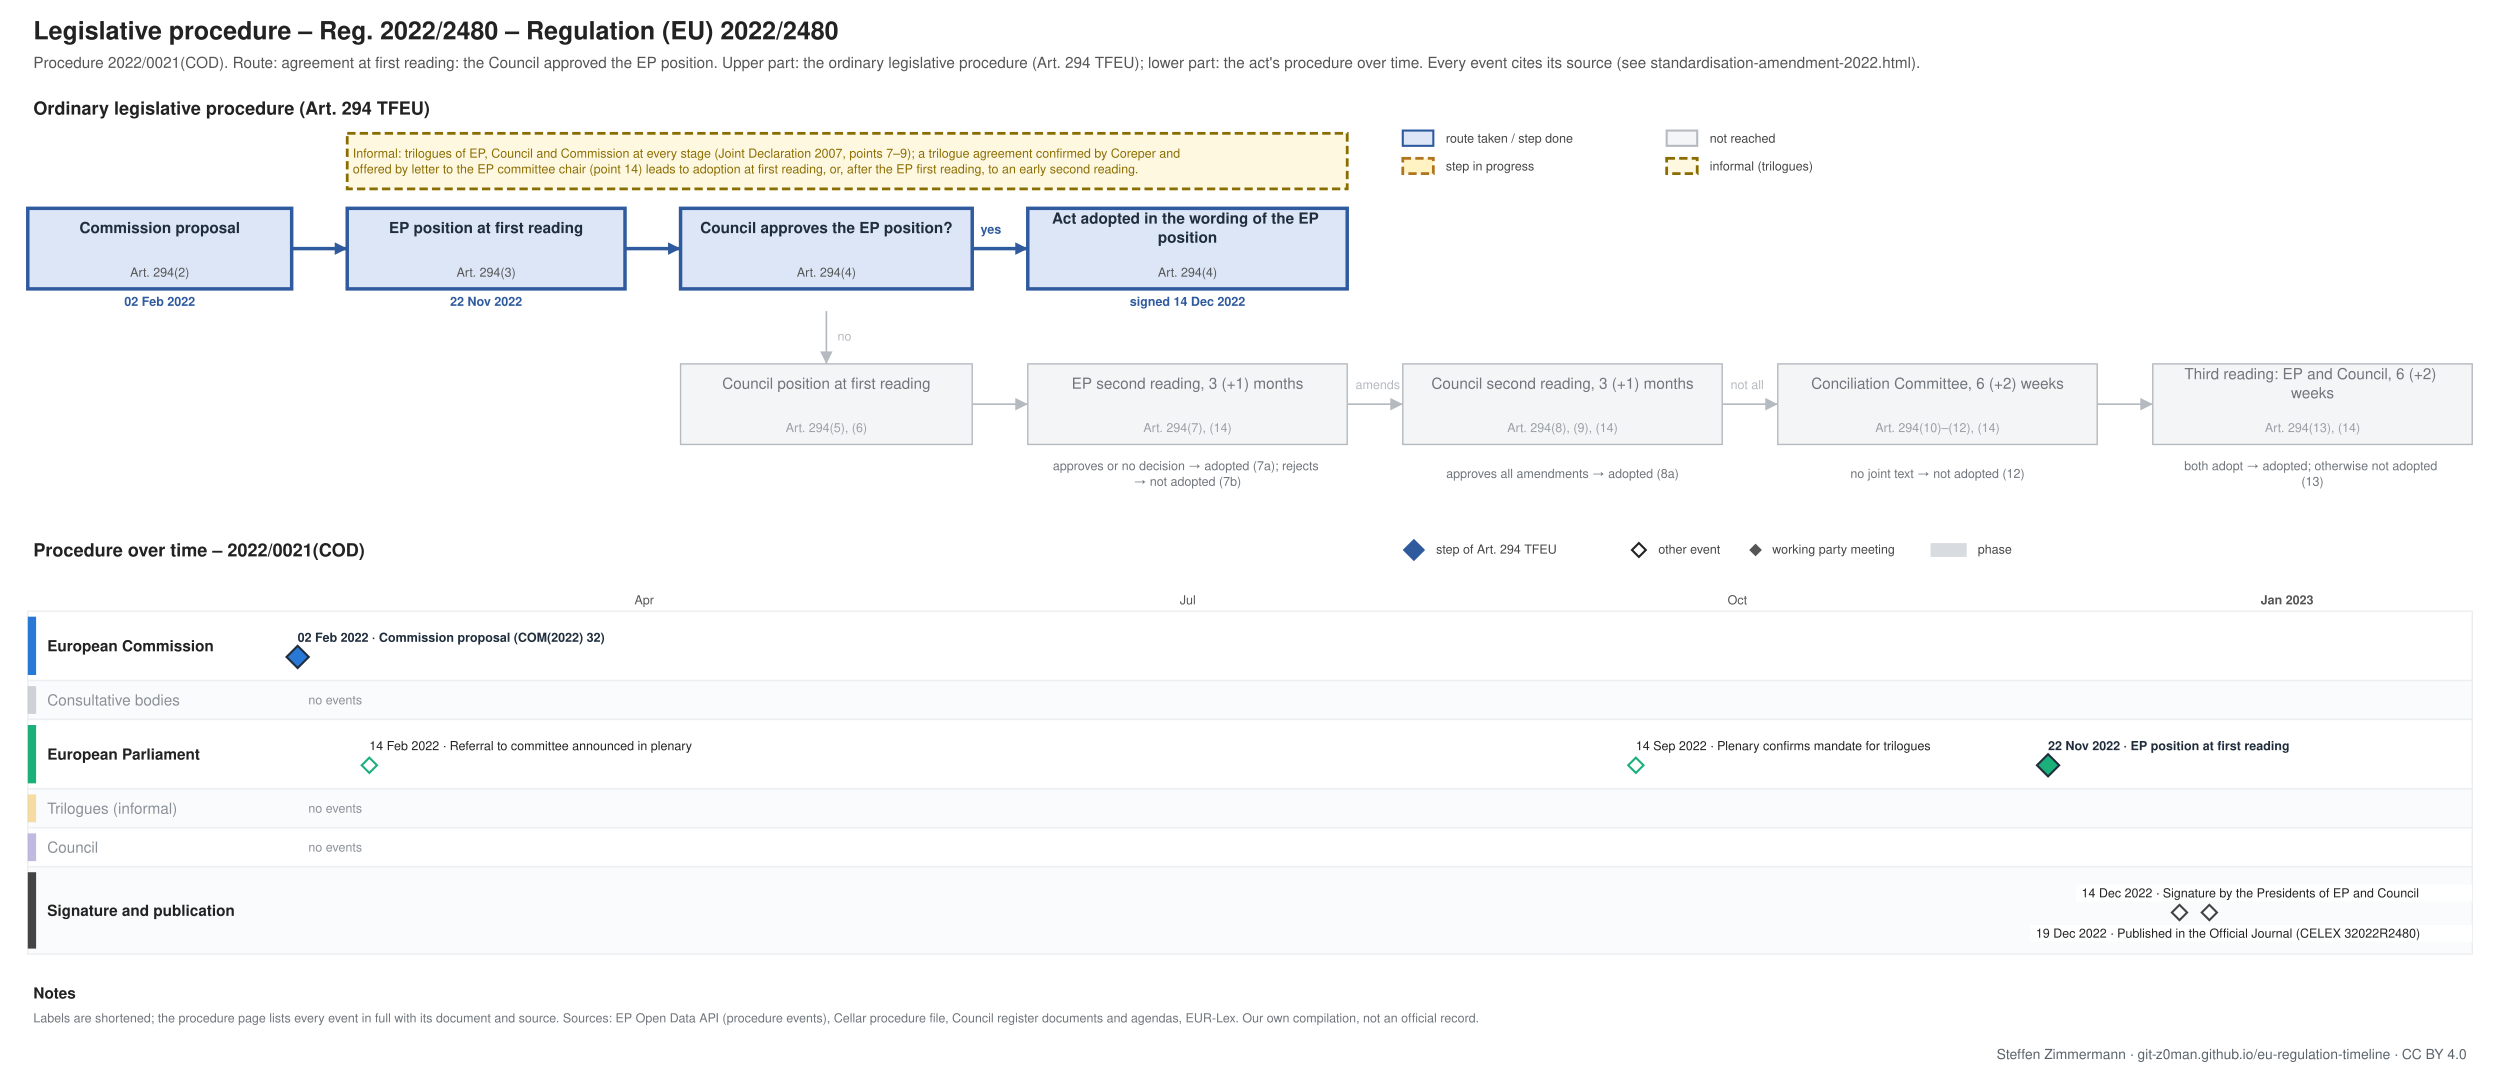
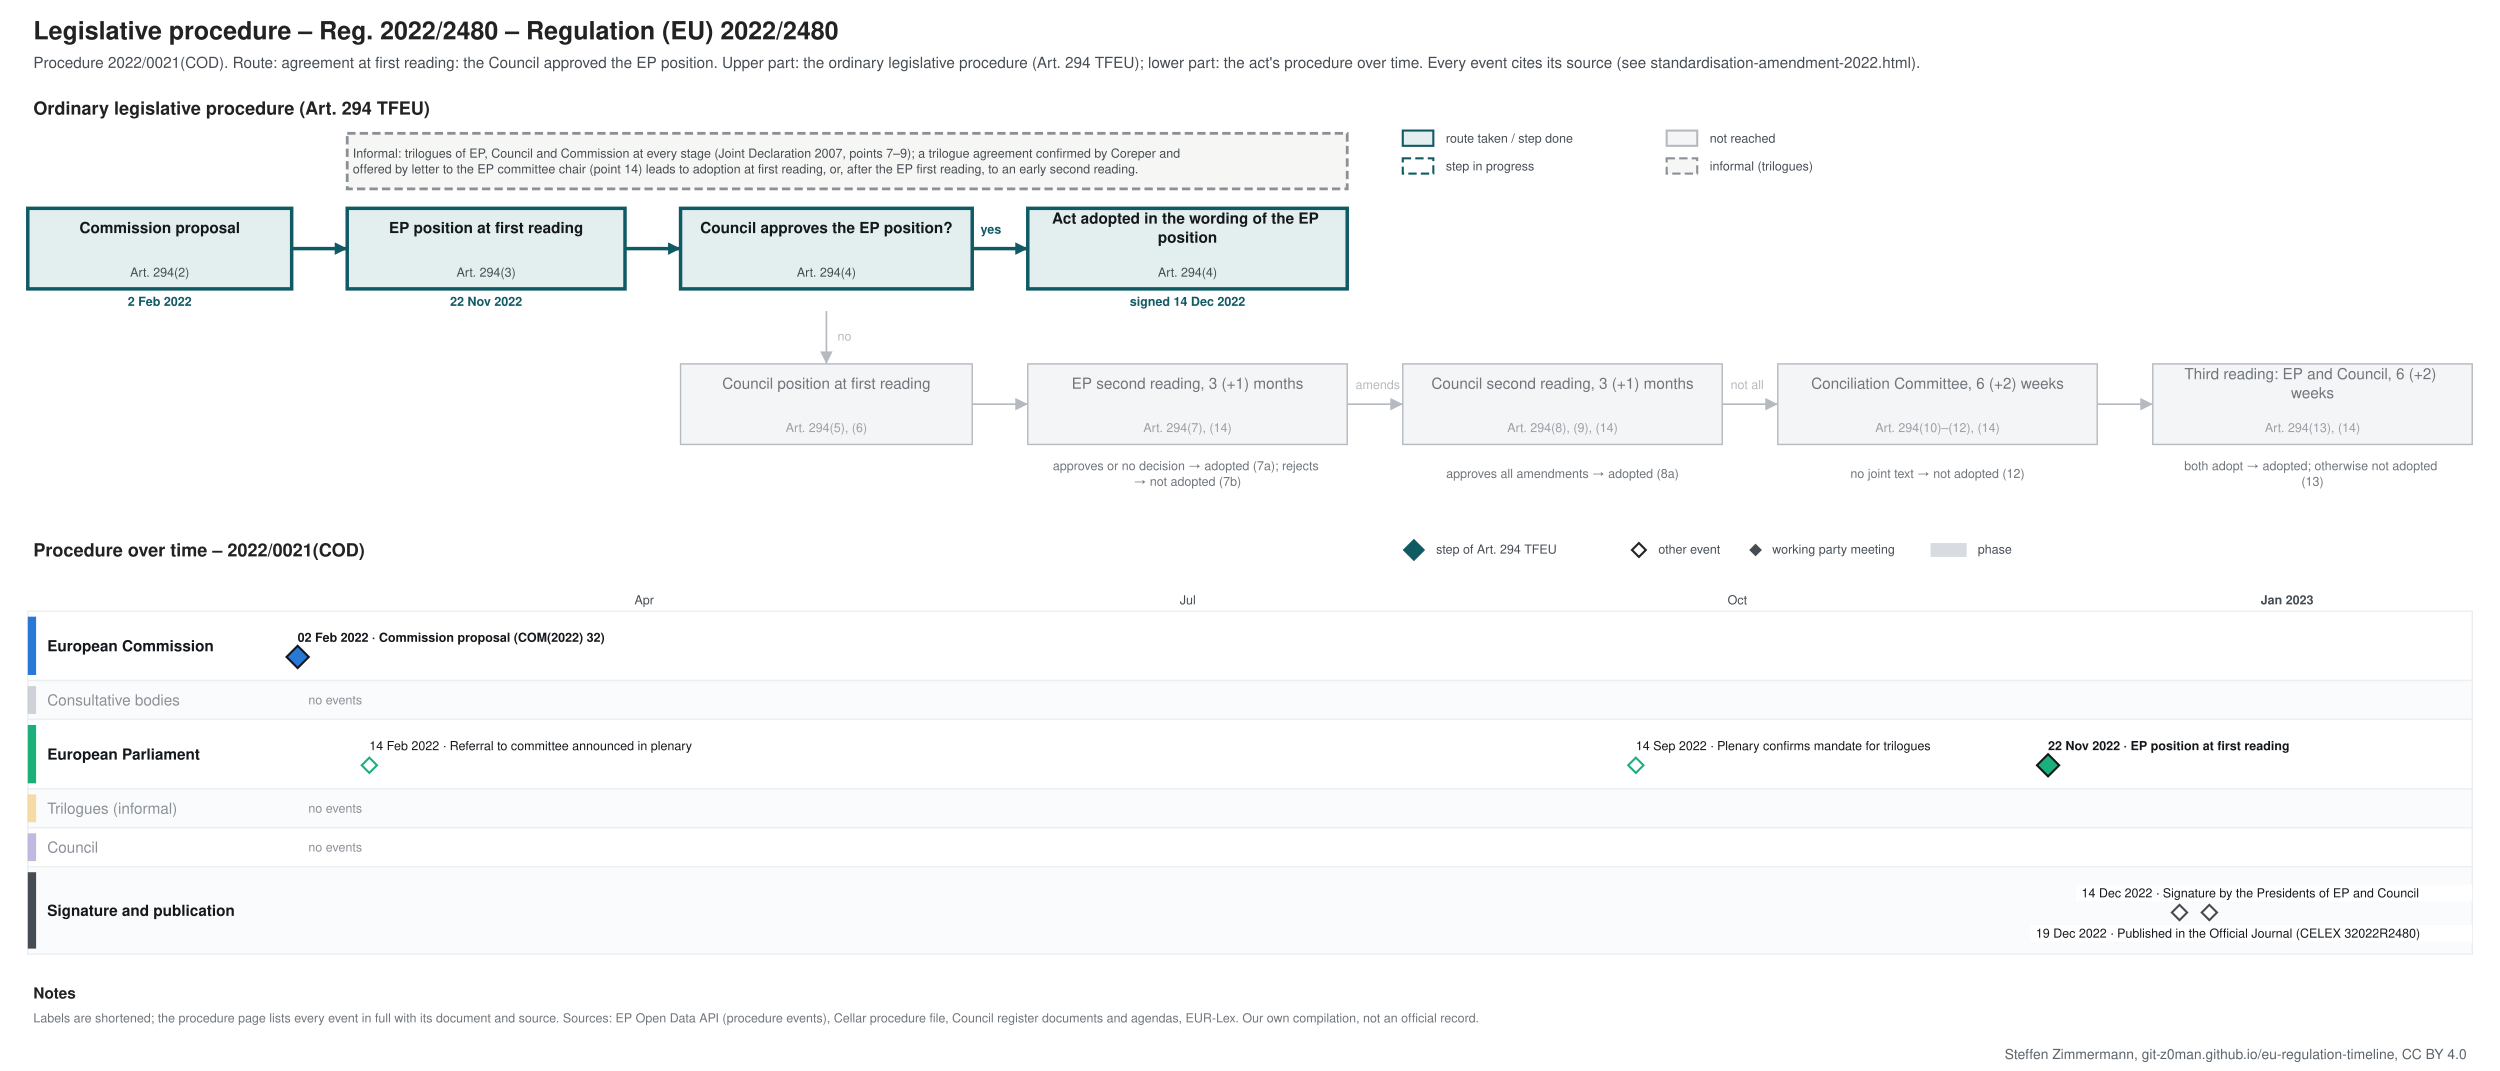
- <svg xmlns="http://www.w3.org/2000/svg" xmlns:xlink="http://www.w3.org/1999/xlink" width="1800" height="771" viewBox="0 0 1800 771" font-family="Helvetica, Arial, sans-serif">
+ <svg xmlns="http://www.w3.org/2000/svg" xmlns:xlink="http://www.w3.org/1999/xlink" width="1800" height="771" viewBox="0 0 1800 771" font-family="&quot;Source Sans 3&quot;, Helvetica, Arial, sans-serif">
  <rect width="1800" height="771" fill="#ffffff" />
  <g class="procedure" data-route="agreement at first reading: the Council approved the EP position" data-state="adopted" data-as_of="">
    <text font-size="18" fill="#222222" text-anchor="start" font-weight="bold">
      <tspan x="24.0" y="28.3">Legislative procedure – Reg. 2022/2480 – Regulation (EU) 2022/2480</tspan>
    </text>
-     <text font-size="11" fill="#555555" text-anchor="start">
+     <text font-size="11" fill="#454c53" text-anchor="start">
      <tspan x="24.0" y="48.9">Procedure 2022/0021(COD). Route: agreement at first reading: the Council approved the EP position. Upper part: the ordinary legislative procedure (Art. 294 TFEU); lower part: the act's procedure over time. Every event cites its source (see standardisation-amendment-2022.html).</tspan>
    </text>
    <text font-size="13" fill="#222222" text-anchor="start" font-weight="bold">
      <tspan x="24.0" y="82.5">Ordinary legislative procedure (Art. 294 TFEU)</tspan>
    </text>
-     <rect x="1010.0" y="94.0" width="22.0" height="11.0" fill="#dce6f6" stroke="#2f5a9e" stroke-width="1.5" />
-     <text font-size="9" fill="#444444" text-anchor="start">
+     <rect x="1010.0" y="94.0" width="22.0" height="11.0" fill="#e3eeef" stroke="#0f5a63" stroke-width="1.5" />
+     <text font-size="9" fill="#454c53" text-anchor="start">
      <tspan x="1041.0" y="102.7">route taken / step done</tspan>
    </text>
-     <rect x="1010.0" y="114.0" width="22.0" height="11.0" fill="#fff3c4" stroke="#b07520" stroke-dasharray="6 3" stroke-width="2" />
-     <text font-size="9" fill="#444444" text-anchor="start">
+     <rect x="1010.0" y="114.0" width="22.0" height="11.0" fill="#ffffff" stroke="#0f5a63" stroke-dasharray="6 3" stroke-width="1.5" />
+     <text font-size="9" fill="#454c53" text-anchor="start">
      <tspan x="1041.0" y="122.7">step in progress</tspan>
    </text>
    <rect x="1200.0" y="94.0" width="22.0" height="11.0" fill="#f4f5f6" stroke="#b5bac0" stroke-width="1.5" />
-     <text font-size="9" fill="#444444" text-anchor="start">
+     <text font-size="9" fill="#454c53" text-anchor="start">
      <tspan x="1231.0" y="102.7">not reached</tspan>
    </text>
-     <rect x="1200.0" y="114.0" width="22.0" height="11.0" fill="#fff8e1" stroke="#8a6d00" stroke-dasharray="6 3" stroke-width="2" />
-     <text font-size="9" fill="#444444" text-anchor="start">
+     <rect x="1200.0" y="114.0" width="22.0" height="11.0" fill="#f6f6f4" stroke="#8a9096" stroke-dasharray="6 3" stroke-width="1.5" />
+     <text font-size="9" fill="#454c53" text-anchor="start">
      <tspan x="1231.0" y="122.7">informal (trilogues)</tspan>
    </text>
-     <rect x="20.0" y="150.0" width="190.0" height="58.0" fill="#dce6f6" stroke="#2f5a9e" stroke-width="2.5" />
-     <text font-size="11" fill="#1f2d3d" text-anchor="middle" font-weight="bold">
+     <rect x="20.0" y="150.0" width="190.0" height="58.0" fill="#e3eeef" stroke="#0f5a63" stroke-width="2.5" />
+     <text font-size="11" fill="#14181c" text-anchor="middle" font-weight="bold">
      <tspan x="115.0" y="167.8">Commission proposal</tspan>
    </text>
-     <text font-size="9" fill="#555555" text-anchor="middle">
+     <text font-size="9" fill="#454c53" text-anchor="middle">
      <tspan x="115.0" y="199.2">Art. 294(2)</tspan>
    </text>
-     <text font-size="9" fill="#2f5a9e" text-anchor="middle" font-weight="bold">
-       <tspan x="115.0" y="220.2">02 Feb 2022</tspan>
-     </text>
-     <rect x="250.0" y="150.0" width="200.0" height="58.0" fill="#dce6f6" stroke="#2f5a9e" stroke-width="2.5" />
-     <text font-size="11" fill="#1f2d3d" text-anchor="middle" font-weight="bold">
+     <text font-size="9" fill="#0f5a63" text-anchor="middle" font-weight="bold">
+       <tspan x="115.0" y="220.2">2 Feb 2022</tspan>
+     </text>
+     <rect x="250.0" y="150.0" width="200.0" height="58.0" fill="#e3eeef" stroke="#0f5a63" stroke-width="2.5" />
+     <text font-size="11" fill="#14181c" text-anchor="middle" font-weight="bold">
      <tspan x="350.0" y="167.8">EP position at first reading</tspan>
    </text>
-     <text font-size="9" fill="#555555" text-anchor="middle">
+     <text font-size="9" fill="#454c53" text-anchor="middle">
      <tspan x="350.0" y="199.2">Art. 294(3)</tspan>
    </text>
-     <text font-size="9" fill="#2f5a9e" text-anchor="middle" font-weight="bold">
+     <text font-size="9" fill="#0f5a63" text-anchor="middle" font-weight="bold">
      <tspan x="350.0" y="220.2">22 Nov 2022</tspan>
    </text>
-     <rect x="490.0" y="150.0" width="210.0" height="58.0" fill="#dce6f6" stroke="#2f5a9e" stroke-width="2.5" />
-     <text font-size="11" fill="#1f2d3d" text-anchor="middle" font-weight="bold">
+     <rect x="490.0" y="150.0" width="210.0" height="58.0" fill="#e3eeef" stroke="#0f5a63" stroke-width="2.5" />
+     <text font-size="11" fill="#14181c" text-anchor="middle" font-weight="bold">
      <tspan x="595.0" y="167.8">Council approves the EP position?</tspan>
    </text>
-     <text font-size="9" fill="#555555" text-anchor="middle">
+     <text font-size="9" fill="#454c53" text-anchor="middle">
      <tspan x="595.0" y="199.2">Art. 294(4)</tspan>
    </text>
-     <rect x="740.0" y="150.0" width="230.0" height="58.0" fill="#dce6f6" stroke="#2f5a9e" stroke-width="2.5" />
-     <text font-size="11" fill="#1f2d3d" text-anchor="middle" font-weight="bold">
+     <rect x="740.0" y="150.0" width="230.0" height="58.0" fill="#e3eeef" stroke="#0f5a63" stroke-width="2.5" />
+     <text font-size="11" fill="#14181c" text-anchor="middle" font-weight="bold">
      <tspan x="855.0" y="161.0">Act adopted in the wording of the EP</tspan>
      <tspan x="855.0" y="174.7">position</tspan>
    </text>
-     <text font-size="9" fill="#555555" text-anchor="middle">
+     <text font-size="9" fill="#454c53" text-anchor="middle">
      <tspan x="855.0" y="199.2">Art. 294(4)</tspan>
    </text>
-     <text font-size="9" fill="#2f5a9e" text-anchor="middle" font-weight="bold">
+     <text font-size="9" fill="#0f5a63" text-anchor="middle" font-weight="bold">
      <tspan x="855.0" y="220.2">signed 14 Dec 2022</tspan>
    </text>
    <rect x="490.0" y="262.0" width="210.0" height="58.0" fill="#f4f5f6" stroke="#b5bac0" stroke-width="1" />
    <text font-size="11" fill="#6f757b" text-anchor="middle">
      <tspan x="595.0" y="279.9">Council position at first reading</tspan>
    </text>
    <text font-size="9" fill="#9aa0a6" text-anchor="middle">
      <tspan x="595.0" y="311.1">Art. 294(5), (6)</tspan>
    </text>
    <rect x="740.0" y="262.0" width="230.0" height="58.0" fill="#f4f5f6" stroke="#b5bac0" stroke-width="1" />
    <text font-size="11" fill="#6f757b" text-anchor="middle">
      <tspan x="855.0" y="279.9">EP second reading, 3 (+1) months</tspan>
    </text>
    <text font-size="9" fill="#9aa0a6" text-anchor="middle">
      <tspan x="855.0" y="311.1">Art. 294(7), (14)</tspan>
    </text>
    <rect x="1010.0" y="262.0" width="230.0" height="58.0" fill="#f4f5f6" stroke="#b5bac0" stroke-width="1" />
    <text font-size="11" fill="#6f757b" text-anchor="middle">
      <tspan x="1125.0" y="279.9">Council second reading, 3 (+1) months</tspan>
    </text>
    <text font-size="9" fill="#9aa0a6" text-anchor="middle">
      <tspan x="1125.0" y="311.1">Art. 294(8), (9), (14)</tspan>
    </text>
    <rect x="1280.0" y="262.0" width="230.0" height="58.0" fill="#f4f5f6" stroke="#b5bac0" stroke-width="1" />
    <text font-size="11" fill="#6f757b" text-anchor="middle">
      <tspan x="1395.0" y="279.9">Conciliation Committee, 6 (+2) weeks</tspan>
    </text>
    <text font-size="9" fill="#9aa0a6" text-anchor="middle">
      <tspan x="1395.0" y="311.1">Art. 294(10)–(12), (14)</tspan>
    </text>
    <rect x="1550.0" y="262.0" width="230.0" height="58.0" fill="#f4f5f6" stroke="#b5bac0" stroke-width="1" />
    <text font-size="11" fill="#6f757b" text-anchor="middle">
      <tspan x="1665.0" y="273.0">Third reading: EP and Council, 6 (+2)</tspan>
      <tspan x="1665.0" y="286.7">weeks</tspan>
    </text>
    <text font-size="9" fill="#9aa0a6" text-anchor="middle">
      <tspan x="1665.0" y="311.1">Art. 294(13), (14)</tspan>
    </text>
    <text font-size="9" fill="#6f757b" text-anchor="middle">
      <tspan x="855.0" y="338.5">approves or no decision → adopted (7a); rejects</tspan>
      <tspan x="855.0" y="349.8">→ not adopted (7b)</tspan>
    </text>
    <text font-size="9" fill="#6f757b" text-anchor="middle">
      <tspan x="1125.0" y="344.1">approves all amendments → adopted (8a)</tspan>
    </text>
    <text font-size="9" fill="#6f757b" text-anchor="middle">
      <tspan x="1395.0" y="344.1">no joint text → not adopted (12)</tspan>
    </text>
    <text font-size="9" fill="#6f757b" text-anchor="middle">
      <tspan x="1665.0" y="338.5">both adopt → adopted; otherwise not adopted</tspan>
      <tspan x="1665.0" y="349.8">(13)</tspan>
    </text>
-     <polyline points="210.0,179.0 250.0,179.0" fill="none" stroke="#2f5a9e" stroke-width="2.5" />
-     <polygon points="250.0,179.0 241.0,183.5 241.0,174.5" fill="#2f5a9e" />
-     <polyline points="450.0,179.0 490.0,179.0" fill="none" stroke="#2f5a9e" stroke-width="2.5" />
-     <polygon points="490.0,179.0 481.0,183.5 481.0,174.5" fill="#2f5a9e" />
-     <polyline points="700.0,179.0 740.0,179.0" fill="none" stroke="#2f5a9e" stroke-width="2.5" />
-     <polygon points="740.0,179.0 731.0,183.5 731.0,174.5" fill="#2f5a9e" />
-     <text font-size="9" fill="#2f5a9e" text-anchor="start" font-weight="bold">
+     <polyline points="210.0,179.0 250.0,179.0" fill="none" stroke="#0f5a63" stroke-width="2.5" />
+     <polygon points="250.0,179.0 241.0,183.5 241.0,174.5" fill="#0f5a63" />
+     <polyline points="450.0,179.0 490.0,179.0" fill="none" stroke="#0f5a63" stroke-width="2.5" />
+     <polygon points="490.0,179.0 481.0,183.5 481.0,174.5" fill="#0f5a63" />
+     <polyline points="700.0,179.0 740.0,179.0" fill="none" stroke="#0f5a63" stroke-width="2.5" />
+     <polygon points="740.0,179.0 731.0,183.5 731.0,174.5" fill="#0f5a63" />
+     <text font-size="9" fill="#0f5a63" text-anchor="start" font-weight="bold">
      <tspan x="706.0" y="168.2">yes</tspan>
    </text>
    <polyline points="595.0,224.0 595.0,262.0" fill="none" stroke="#b5bac0" stroke-width="1.2" />
    <polygon points="595.0,262.0 590.5,253.0 599.5,253.0" fill="#b5bac0" />
    <text font-size="9" fill="#b5bac0" text-anchor="start">
      <tspan x="603.0" y="245.2">no</tspan>
    </text>
    <polyline points="700.0,291.0 740.0,291.0" fill="none" stroke="#b5bac0" stroke-width="1.2" />
    <polygon points="740.0,291.0 731.0,295.5 731.0,286.5" fill="#b5bac0" />
    <polyline points="970.0,291.0 1010.0,291.0" fill="none" stroke="#b5bac0" stroke-width="1.2" />
    <polygon points="1010.0,291.0 1001.0,295.5 1001.0,286.5" fill="#b5bac0" />
    <polyline points="1240.0,291.0 1280.0,291.0" fill="none" stroke="#b5bac0" stroke-width="1.2" />
    <polygon points="1280.0,291.0 1271.0,295.5 1271.0,286.5" fill="#b5bac0" />
    <polyline points="1510.0,291.0 1550.0,291.0" fill="none" stroke="#b5bac0" stroke-width="1.2" />
    <polygon points="1550.0,291.0 1541.0,295.5 1541.0,286.5" fill="#b5bac0" />
    <text font-size="9" fill="#b5bac0" text-anchor="start">
      <tspan x="976.0" y="280.1">amends</tspan>
    </text>
    <text font-size="9" fill="#b5bac0" text-anchor="start">
      <tspan x="1246.0" y="280.1">not all</tspan>
    </text>
-     <rect x="250.0" y="96.0" width="720.0" height="40.0" fill="#fff8e1" stroke="#8a6d00" stroke-dasharray="6 3" stroke-width="2" />
-     <text font-size="9" fill="#8a6d00" text-anchor="start">
+     <rect x="250.0" y="96.0" width="720.0" height="40.0" fill="#f6f6f4" stroke="#8a9096" stroke-dasharray="6 3" stroke-width="2" />
+     <text font-size="9" fill="#454c53" text-anchor="start">
      <tspan x="254.0" y="113.5">Informal: trilogues of EP, Council and Commission at every stage (Joint Declaration 2007, points 7–9); a trilogue agreement confirmed by Coreper and</tspan>
      <tspan x="254.0" y="124.8">offered by letter to the EP committee chair (point 14) leads to adoption at first reading, or, after the EP first reading, to an early second reading.</tspan>
    </text>
    <text font-size="13" fill="#222222" text-anchor="start" font-weight="bold">
      <tspan x="24.0" y="400.6">Procedure over time – 2022/0021(COD)</tspan>
    </text>
-     <polygon points="1018,389 1025,396 1018,403 1011,396" fill="#2f5a9e" stroke="#2f5a9e" stroke-width="1.5" />
-     <text font-size="9" fill="#444444" text-anchor="start">
+     <polygon points="1018,389 1025,396 1018,403 1011,396" fill="#0f5a63" stroke="#0f5a63" stroke-width="1.5" />
+     <text font-size="9" fill="#454c53" text-anchor="start">
      <tspan x="1034.0" y="398.6">step of Art. 294 TFEU</tspan>
    </text>
    <polygon points="1180,391 1185,396 1180,401 1175,396" fill="#ffffff" stroke="#222222" stroke-width="1.5" />
-     <text font-size="9" fill="#444444" text-anchor="start">
+     <text font-size="9" fill="#454c53" text-anchor="start">
      <tspan x="1194.0" y="398.6">other event</tspan>
    </text>
-     <polygon points="1264,392.5 1267.5,396 1264,399.5 1260.5,396" fill="#555555" stroke="#555555" stroke-width="1.5" />
-     <text font-size="9" fill="#444444" text-anchor="start">
+     <polygon points="1264,392.5 1267.5,396 1264,399.5 1260.5,396" fill="#454c53" stroke="#454c53" stroke-width="1.5" />
+     <text font-size="9" fill="#454c53" text-anchor="start">
      <tspan x="1276.0" y="398.6">working party meeting</tspan>
    </text>
    <rect x="1390.0" y="391.0" width="26.0" height="10.0" fill="#7b8794" stroke="none" opacity="0.3" />
-     <text font-size="9" fill="#444444" text-anchor="start">
+     <text font-size="9" fill="#454c53" text-anchor="start">
      <tspan x="1424.0" y="398.6">phase</tspan>
    </text>
    <line x1="210.0" y1="440.0" x2="210.0" y2="687.0" stroke="#e3e6e9" stroke-width="1" />
    <line x1="330.4" y1="440.0" x2="330.4" y2="687.0" stroke="#e3e6e9" stroke-width="1" />
    <line x1="463.8" y1="440.0" x2="463.8" y2="687.0" stroke="#e3e6e9" stroke-width="1" />
-     <text font-size="9" fill="#555555" text-anchor="middle">
+     <text font-size="9" fill="#454c53" text-anchor="middle">
      <tspan x="463.8" y="435.1">Apr</tspan>
    </text>
    <line x1="592.8" y1="440.0" x2="592.8" y2="687.0" stroke="#e3e6e9" stroke-width="1" />
    <line x1="726.2" y1="440.0" x2="726.2" y2="687.0" stroke="#e3e6e9" stroke-width="1" />
    <line x1="855.2" y1="440.0" x2="855.2" y2="687.0" stroke="#e3e6e9" stroke-width="1" />
-     <text font-size="9" fill="#555555" text-anchor="middle">
+     <text font-size="9" fill="#454c53" text-anchor="middle">
      <tspan x="855.2" y="435.1">Jul</tspan>
    </text>
    <line x1="988.5" y1="440.0" x2="988.5" y2="687.0" stroke="#e3e6e9" stroke-width="1" />
    <line x1="1121.9" y1="440.0" x2="1121.9" y2="687.0" stroke="#e3e6e9" stroke-width="1" />
    <line x1="1250.9" y1="440.0" x2="1250.9" y2="687.0" stroke="#e3e6e9" stroke-width="1" />
-     <text font-size="9" fill="#555555" text-anchor="middle">
+     <text font-size="9" fill="#454c53" text-anchor="middle">
      <tspan x="1250.9" y="435.1">Oct</tspan>
    </text>
    <line x1="1384.3" y1="440.0" x2="1384.3" y2="687.0" stroke="#e3e6e9" stroke-width="1" />
    <line x1="1513.3" y1="440.0" x2="1513.3" y2="687.0" stroke="#e3e6e9" stroke-width="1" />
    <line x1="1646.7" y1="440.0" x2="1646.7" y2="687.0" stroke="#b5bac0" stroke-width="1" />
-     <text font-size="9" fill="#555555" text-anchor="middle" font-weight="bold">
+     <text font-size="9" fill="#454c53" text-anchor="middle" font-weight="bold">
      <tspan x="1646.7" y="435.1">Jan 2023</tspan>
    </text>
    <line x1="1780.0" y1="440.0" x2="1780.0" y2="687.0" stroke="#e3e6e9" stroke-width="1" />
    <rect x="20.0" y="440.0" width="1760.0" height="50.0" fill="#ffffff" stroke="#eceef0" />
    <rect x="20.0" y="444.0" width="6.0" height="42.0" fill="#2a78d6" stroke="none" />
-     <text font-size="11" fill="#222222" text-anchor="start" font-weight="bold">
+     <text font-size="11" fill="#14181c" text-anchor="start" font-weight="bold">
      <tspan x="34.0" y="468.9">European Commission</tspan>
    </text>
    <rect x="20.0" y="490.0" width="1760.0" height="28.0" fill="#fafbfc" stroke="#eceef0" />
    <rect x="20.0" y="494.0" width="6.0" height="20.0" fill="#7b8794" stroke="none" opacity="0.35" />
    <text font-size="11" fill="#8a9097" text-anchor="start">
      <tspan x="34.0" y="507.9">Consultative bodies</tspan>
    </text>
    <text font-size="9" fill="#8a9097" text-anchor="start">
      <tspan x="222.0" y="507.1">no events</tspan>
    </text>
    <rect x="20.0" y="518.0" width="1760.0" height="50.0" fill="#ffffff" stroke="#eceef0" />
    <rect x="20.0" y="522.0" width="6.0" height="42.0" fill="#1baf7a" stroke="none" />
-     <text font-size="11" fill="#222222" text-anchor="start" font-weight="bold">
+     <text font-size="11" fill="#14181c" text-anchor="start" font-weight="bold">
      <tspan x="34.0" y="546.9">European Parliament</tspan>
    </text>
    <rect x="20.0" y="568.0" width="1760.0" height="28.0" fill="#fafbfc" stroke="#eceef0" />
    <rect x="20.0" y="572.0" width="6.0" height="20.0" fill="#eda100" stroke="none" opacity="0.35" />
    <text font-size="11" fill="#8a9097" text-anchor="start">
      <tspan x="34.0" y="585.9">Trilogues (informal)</tspan>
    </text>
    <text font-size="9" fill="#8a9097" text-anchor="start">
      <tspan x="222.0" y="585.1">no events</tspan>
    </text>
    <rect x="20.0" y="596.0" width="1760.0" height="28.0" fill="#ffffff" stroke="#eceef0" />
    <rect x="20.0" y="600.0" width="6.0" height="20.0" fill="#4a3aa7" stroke="none" opacity="0.35" />
    <text font-size="11" fill="#8a9097" text-anchor="start">
      <tspan x="34.0" y="613.9">Council</tspan>
    </text>
    <text font-size="9" fill="#8a9097" text-anchor="start">
      <tspan x="222.0" y="613.1">no events</tspan>
    </text>
    <rect x="20.0" y="624.0" width="1760.0" height="63.0" fill="#fafbfc" stroke="#eceef0" />
-     <rect x="20.0" y="628.0" width="6.0" height="55.0" fill="#444444" stroke="none" />
-     <text font-size="11" fill="#222222" text-anchor="start" font-weight="bold">
+     <rect x="20.0" y="628.0" width="6.0" height="55.0" fill="#454c53" stroke="none" />
+     <text font-size="11" fill="#14181c" text-anchor="start" font-weight="bold">
      <tspan x="34.0" y="659.4">Signature and publication</tspan>
    </text>
    <rect x="210.3" y="453.0" width="248.0" height="12.0" fill="#ffffff" />
    <a xlink:href="https://eur-lex.europa.eu/legal-content/EN/TXT/?uri=CELEX:52022PC0032" target="_blank">
-       <text font-size="9" fill="#1f2d3d" text-anchor="start" font-weight="bold">
+       <text font-size="9" fill="#14181c" text-anchor="start" font-weight="bold">
        <tspan x="214.3" y="462.1">02 Feb 2022 · Commission proposal (COM(2022) 32)</tspan>
      </text>
    </a>
    <a xlink:href="https://eur-lex.europa.eu/legal-content/EN/TXT/?uri=CELEX:52022PC0032" target="_blank">
-       <polygon points="214.301,465 222.301,473 214.301,481 206.301,473" fill="#2a78d6" stroke="#1f2d3d" stroke-width="1.5" />
+       <polygon points="214.301,465 222.301,473 214.301,481 206.301,473" fill="#2a78d6" stroke="#14181c" stroke-width="1.5" />
    </a>
    <rect x="1470.6" y="531.0" width="218.0" height="12.0" fill="#ffffff" />
-     <text font-size="9" fill="#1f2d3d" text-anchor="start" font-weight="bold">
+     <text font-size="9" fill="#14181c" text-anchor="start" font-weight="bold">
      <tspan x="1474.6" y="540.1">22 Nov 2022 · EP position at first reading</tspan>
    </text>
    <rect x="261.9" y="531.0" width="271.2" height="12.0" fill="#ffffff" />
-     <text font-size="9" fill="#222222" text-anchor="start">
+     <text font-size="9" fill="#14181c" text-anchor="start">
      <tspan x="265.9" y="540.1">14 Feb 2022 · Referral to committee announced in plenary</tspan>
    </text>
    <rect x="1173.8" y="531.0" width="252.4" height="12.0" fill="#ffffff" />
-     <text font-size="9" fill="#222222" text-anchor="start">
+     <text font-size="9" fill="#14181c" text-anchor="start">
      <tspan x="1177.8" y="540.1">14 Sep 2022 · Plenary confirms mandate for trilogues</tspan>
    </text>
    <g>
      <polygon points="265.918,545.5 271.418,551 265.918,556.5 260.418,551" fill="#ffffff" stroke="#1baf7a" stroke-width="1.5" />
    </g>
    <g>
      <polygon points="1177.808,545.5 1183.308,551 1177.808,556.5 1172.308,551" fill="#ffffff" stroke="#1baf7a" stroke-width="1.5" />
    </g>
    <g>
-       <polygon points="1474.603,543 1482.603,551 1474.603,559 1466.603,551" fill="#1baf7a" stroke="#1f2d3d" stroke-width="1.5" />
+       <polygon points="1474.603,543 1482.603,551 1474.603,559 1466.603,551" fill="#1baf7a" stroke="#14181c" stroke-width="1.5" />
    </g>
    <rect x="1494.7" y="637.0" width="285.3" height="12.0" fill="#ffffff" />
-     <text font-size="9" fill="#222222" text-anchor="start">
+     <text font-size="9" fill="#14181c" text-anchor="start">
      <tspan x="1498.7" y="646.1">14 Dec 2022 · Signature by the Presidents of EP and Council</tspan>
    </text>
    <rect x="1461.8" y="666.0" width="318.2" height="12.0" fill="#ffffff" />
    <a xlink:href="https://eur-lex.europa.eu/legal-content/EN/TXT/?uri=CELEX:32022R2480" target="_blank">
-       <text font-size="9" fill="#222222" text-anchor="start">
+       <text font-size="9" fill="#14181c" text-anchor="start">
        <tspan x="1465.8" y="675.1">19 Dec 2022 · Published in the Official Journal (CELEX 32022R2480)</tspan>
      </text>
    </a>
    <g>
-       <polygon points="1569.233,651.5 1574.733,657 1569.233,662.5 1563.733,657" fill="#ffffff" stroke="#444444" stroke-width="1.5" />
+       <polygon points="1569.233,651.5 1574.733,657 1569.233,662.5 1563.733,657" fill="#ffffff" stroke="#454c53" stroke-width="1.5" />
    </g>
    <a xlink:href="https://eur-lex.europa.eu/legal-content/EN/TXT/?uri=CELEX:32022R2480" target="_blank">
-       <polygon points="1590.74,651.5 1596.24,657 1590.74,662.5 1585.24,657" fill="#ffffff" stroke="#444444" stroke-width="1.5" />
+       <polygon points="1590.74,651.5 1596.24,657 1590.74,662.5 1585.24,657" fill="#ffffff" stroke="#454c53" stroke-width="1.5" />
    </a>
    <text font-size="11" fill="#222222" text-anchor="start" font-weight="bold">
      <tspan x="24.0" y="718.9">Notes</tspan>
    </text>
    <text font-size="9" fill="#6f757b" text-anchor="start">
      <tspan x="24.0" y="736.1">Labels are shortened; the procedure page lists every event in full with its document and source. Sources: EP Open Data API (procedure events), Cellar procedure file, Council register documents and agendas, EUR-Lex. Our own compilation, not an official record.</tspan>
    </text>
  </g>
  <text font-size="10" fill="#5b646b" text-anchor="end">
-     <tspan x="1776.0" y="762.5">Steffen Zimmermann · git-z0man.github.io/eu-regulation-timeline · CC BY 4.0</tspan>
+     <tspan x="1776.0" y="762.5">Steffen Zimmermann, git-z0man.github.io/eu-regulation-timeline, CC BY 4.0</tspan>
  </text>
</svg>
